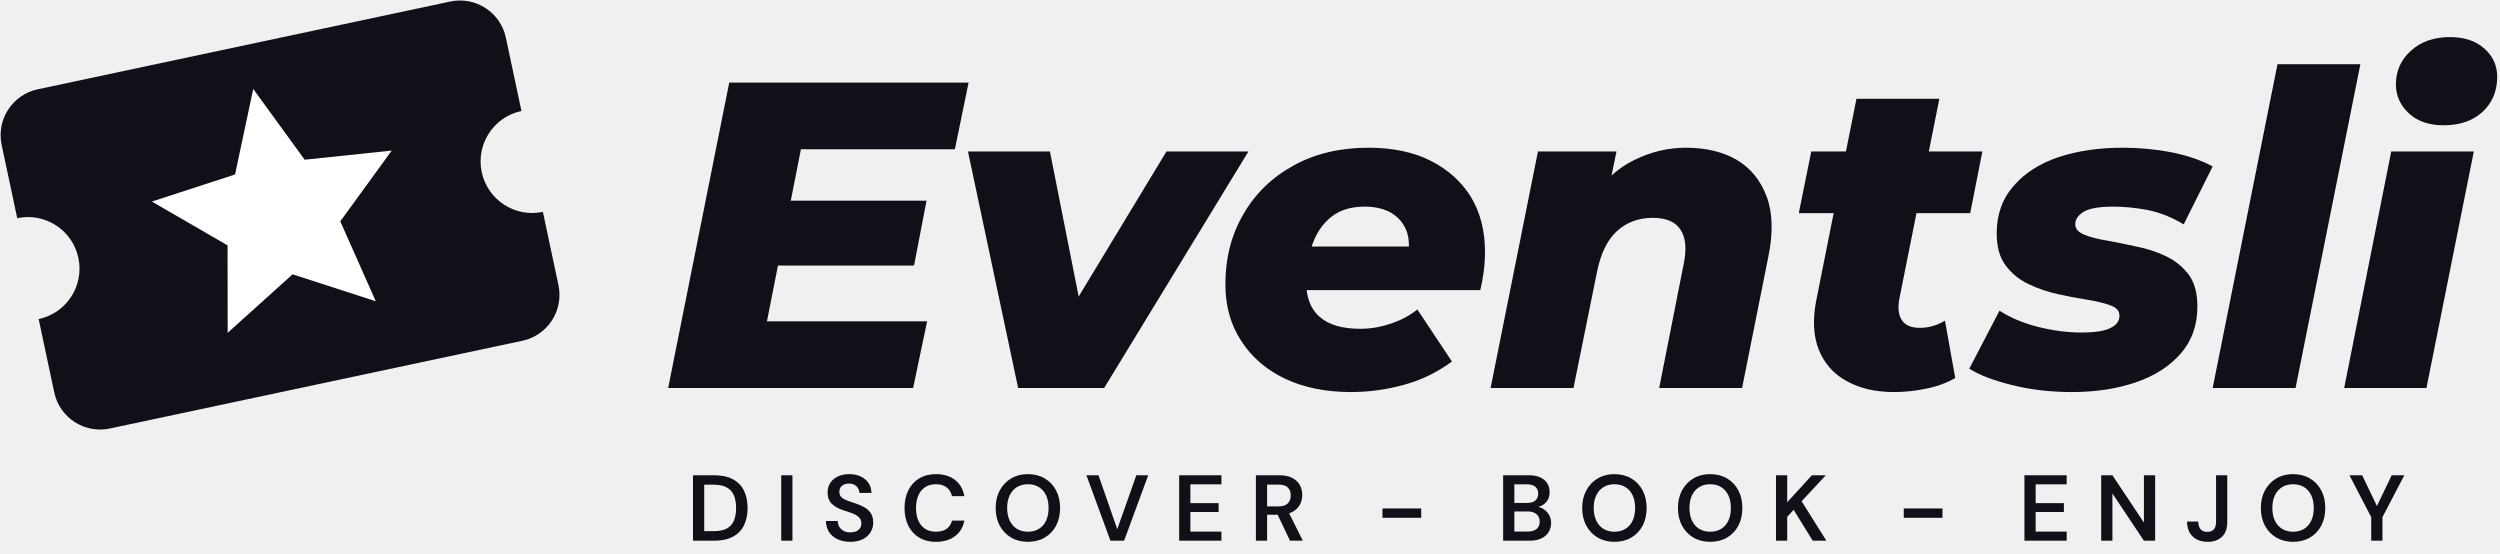
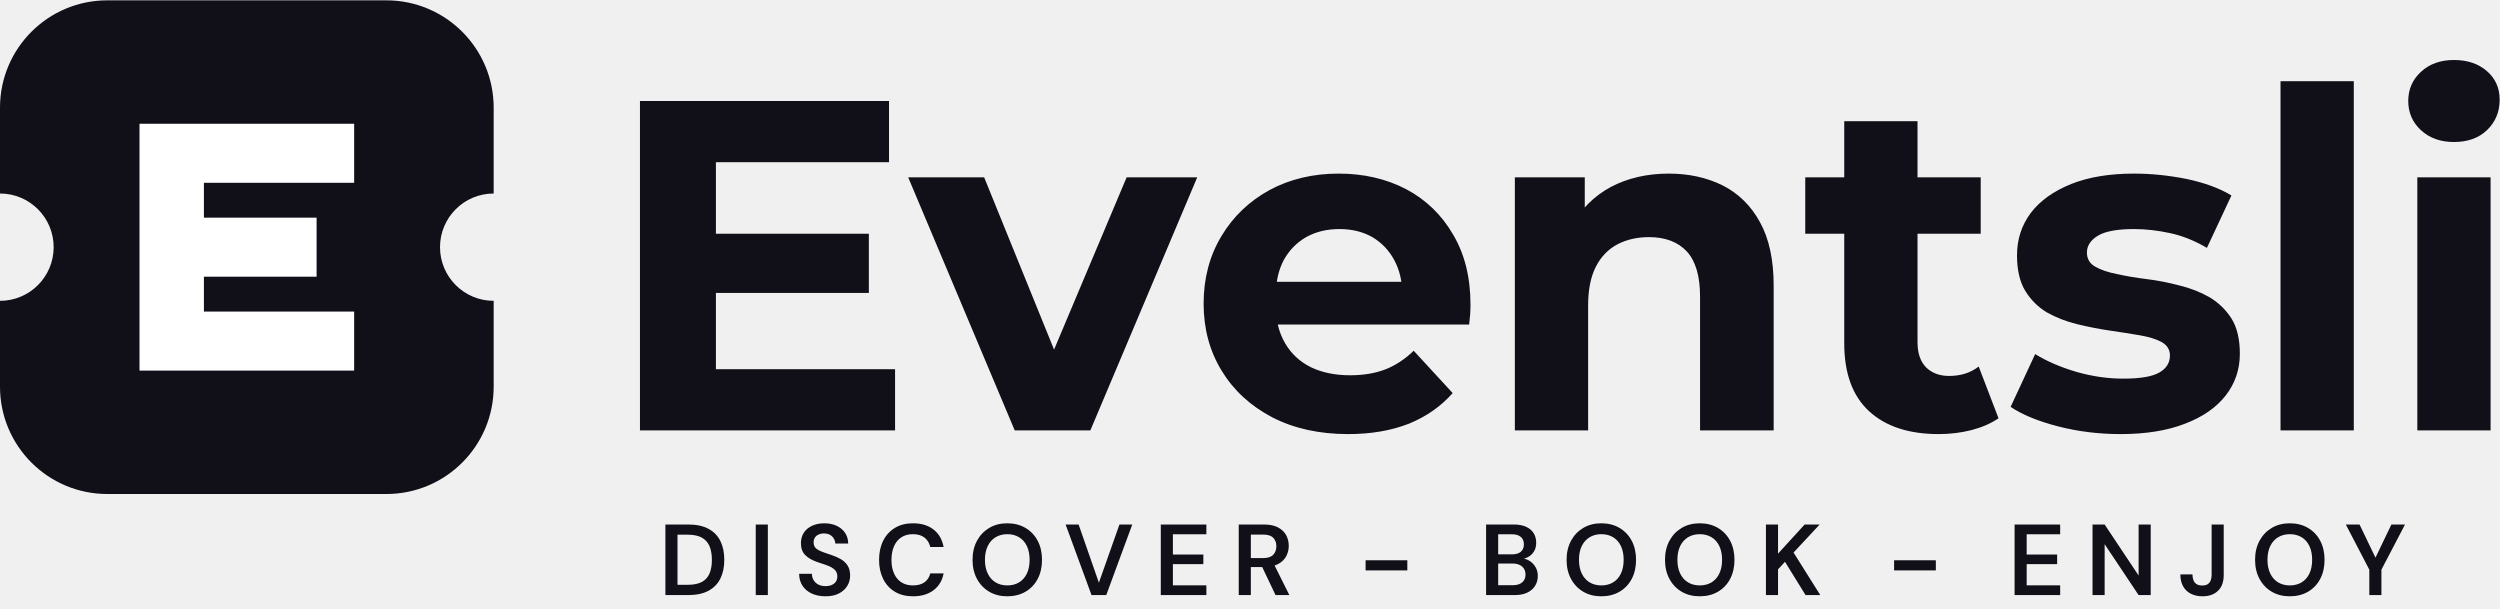
- <svg xmlns="http://www.w3.org/2000/svg" viewBox="0 -11.5 802.2 177.5" width="3208.8" height="710">
-   <g transform="translate(0 -11.50) scale(0.376)">
-     <path d="M32.2 76.2L384.3 1.3A40 40 0 0 1 431.7 32.1L445 94.7A44 44 0 0 0 463.3 180.8L476.6 243.4A40 40 0 0 1 445.8 290.8L93.7 365.7A40 40 0 0 1 46.3 334.9L33 272.3A44 44 0 0 0 14.7 186.2L1.4 123.6A40 40 0 0 1 32.2 76.2Z" fill="#111018" />
-     <path d="M216.1 75.9L260 136.3L334.3 128.5L290.4 188.9L320.7 257.1L249.7 234.1L194.3 284L194.2 209.4L129.6 172L200.6 148.9Z" fill="#FFFFFF" />
+ <svg xmlns="http://www.w3.org/2000/svg" viewBox="0 -17.0 743.8 180.9" width="2975.2" height="724">
+   <g transform="translate(0 -16.95) scale(0.3193)">
+     <path d="M100 0H360A100 100 0 0 1 460 100V180A50 50 0 0 0 460 280V360A100 100 0 0 1 360 460H100A100 100 0 0 1 0 360V280A50 50 0 0 0 0 180V100A100 100 0 0 1 100 0Z" fill="#111018" />
+     <path d="M130 115H330V170H190V202.5H295V257.5H190V290H330V345H130Z" fill="#FFFFFF" />
  </g>
-   <g transform="translate(212.2 113.0)">
-     <path d="M35.6-39.3L39.6-60.1L85.1-60.1L81.1-39.3L35.6-39.3ZM44.8-76.6L33.9-21.4L85.3-21.4L80.8 0L2.2 0L21.8-98.0L98.6-98.0L94.2-76.6L44.8-76.6ZM142.1 0L114.5 0L98.4-75.9L124.7-75.9L137.3-12.3L123.6-12.3L162.1-75.9L188.4-75.9L142.1 0ZM221.3 1.3L221.3 1.3Q209.2 1.3 200.1-3.0Q191.1-7.3 186.1-15.1Q181.0-22.8 181.0-33.3L181.0-33.3Q181.0-45.9 186.8-55.8Q192.5-65.7 202.9-71.4Q213.2-77.1 226.9-77.1L226.9-77.1Q238.6-77.1 246.9-72.9Q255.2-68.7 259.8-61.3Q264.3-53.8 264.3-43.8L264.3-43.8Q264.3-40.5 263.9-37.4Q263.5-34.3 262.8-31.4L262.8-31.4L201.9-31.4L204.4-45.4L250.5-45.4L239.4-41.3Q240.5-46.8 239.1-50.5Q237.6-54.2 234.2-56.2Q230.7-58.2 225.7-58.2L225.7-58.2Q219.2-58.2 215.1-55.0Q211.0-51.8 209.0-46.3Q206.9-40.7 206.9-34.3L206.9-34.3Q206.9-26.5 211.3-22.8Q215.6-19.0 224.3-19.0L224.3-19.0Q229.3-19.0 234.2-20.7Q239.0-22.3 242.6-25.2L242.6-25.2L253.7-8.5Q246.5-3.2 238.2-1.0Q229.9 1.3 221.3 1.3ZM328.7-77.1L328.7-77.1Q338.4-77.1 345.1-73.2Q351.8-69.2 354.7-61.4Q357.6-53.6 355.2-42.0L355.2-42.0L346.8 0L320.2 0L328.0-39.5Q329.6-46.8 327.1-50.7Q324.7-54.6 318.1-54.6L318.1-54.6Q311.4-54.6 306.7-50.4Q302.1-46.2 300.3-37.5L300.3-37.5L292.7 0L266.1 0L281.3-75.9L306.5-75.9L302.1-54.6L298.8-60.8Q304.2-69.3 312.3-73.2Q320.3-77.1 328.7-77.1ZM395.5 1.3L395.5 1.3Q386.7 1.3 380.4-2.2Q374.1-5.6 371.4-12.3Q368.8-18.9 370.6-28.1L370.6-28.1L383.5-92.8L410.1-92.8L397.2-28.3Q396.5-23.9 398.2-21.6Q399.8-19.3 403.9-19.3L403.9-19.3Q406-19.3 408.0-19.9Q409.9-20.4 411.9-21.6L411.9-21.6L415.2-3.2Q411.0-0.8 405.9 0.2Q400.8 1.3 395.5 1.3ZM420-56.1L365.0-56.1L369.0-75.9L423.9-75.9L420-56.1ZM452.6 1.3L452.6 1.3Q442.5 1.3 433.6-0.9Q424.6-3.1 419.7-6.2L419.7-6.2L429.4-24.8Q434.7-21.4 441.8-19.6Q449.0-17.8 455.7-17.8L455.7-17.8Q462.3-17.8 465.1-19.3Q467.9-20.7 467.9-23.2L467.9-23.2Q467.9-25.5 465.0-26.5Q462.1-27.6 457.7-28.3Q453.2-29.0 448.2-30.1Q443.2-31.2 438.8-33.3Q434.3-35.4 431.4-39.3Q428.5-43.1 428.5-49.6L428.5-49.6Q428.5-58.7 433.9-64.8Q439.2-71.0 448.4-74.1Q457.5-77.1 469.0-77.1L469.0-77.1Q477.1-77.1 484.7-75.6Q492.2-74.1 497.8-71.1L497.8-71.1L488.5-52.5Q482.9-55.9 477.0-57.1Q471.1-58.2 465.9-58.2L465.9-58.2Q459.3-58.2 456.5-56.6Q453.7-54.9 453.7-52.5L453.7-52.5Q453.7-50.4 456.6-49.2Q459.5-48.0 463.9-47.3Q468.3-46.5 473.3-45.4Q478.4-44.4 482.8-42.3Q487.2-40.2 490.1-36.4Q492.9-32.6 492.9-26.2L492.9-26.2Q492.9-17.2 487.6-11.1Q482.2-4.9 473.1-1.8Q464.0 1.3 452.6 1.3Z" fill="#111018" />
-     <path d="M524.4 0L497.8 0L518.6-103.9L545.2-103.9L524.4 0ZM566.4 0L540.0 0L555.1-75.9L581.6-75.9L566.4 0ZM571.9-84.3L571.9-84.3Q564.9-84.3 560.8-88.1Q556.6-92.0 556.6-97.4L556.6-97.4Q556.6-103.9 561.4-108.2Q566.2-112.6 573.9-112.6L573.9-112.6Q580.9-112.6 585.0-108.9Q589.1-105.3 589.1-99.8L589.1-99.8Q589.1-93.0 584.4-88.6Q579.7-84.3 571.9-84.3Z" fill="#111018" />
+   <g transform="translate(178.8 111.0)">
+     <path d="M87.5 0L11.6 0L11.6-98.0L85.7-98.0L85.7-79.8L34.2-79.8L34.2-18.2L87.5-18.2L87.5 0ZM79.7-40.9L32.5-40.9L32.5-58.5L79.7-58.5L79.7-40.9ZM145.6 0L123.1 0L91.4-75.3L114.0-75.3L140.3-10.5L129.1-10.5L156.4-75.3L177.4-75.3L145.6 0ZM222.3 1.1L222.3 1.1Q209.4 1.1 199.7-3.9Q190.0-9.0 184.7-17.7Q179.3-26.5 179.3-37.7L179.3-37.7Q179.3-49.0 184.6-57.8Q189.8-66.5 198.9-71.5Q208.0-76.4 219.5-76.4L219.5-76.4Q230.6-76.4 239.5-71.8Q248.4-67.1 253.5-58.3Q258.7-49.6 258.7-37.4L258.7-37.4Q258.7-36.1 258.6-34.5Q258.4-32.9 258.3-31.5L258.3-31.5L197.1-31.5L197.1-44.2L246.8-44.2L238.4-40.5Q238.4-46.3 236.0-50.7Q233.7-55.0 229.5-57.5Q225.3-59.9 219.7-59.9L219.7-59.9Q214.1-59.9 209.8-57.5Q205.5-55.0 203.1-50.6Q200.8-46.2 200.8-40.2L200.8-40.2L200.8-36.8Q200.8-30.7 203.5-26.0Q206.2-21.3 211.2-18.8Q216.2-16.4 222.9-16.4L222.9-16.4Q228.9-16.4 233.5-18.2Q238.0-20.0 241.8-23.7L241.8-23.7L253.4-11.1Q248.2-5.2 240.4-2.0Q232.5 1.1 222.3 1.1ZM293.7 0L271.9 0L271.9-75.3L292.7-75.3L292.7-54.5L288.8-60.8Q292.9-68.3 300.4-72.4Q308-76.4 317.7-76.4L317.7-76.4Q326.6-76.4 333.7-72.9Q340.8-69.3 344.8-62.0Q348.9-54.6 348.9-43.1L348.9-43.1L348.9 0L327.0 0L327.0-39.8Q327.0-48.9 323.1-53.2Q319.1-57.5 311.8-57.5L311.8-57.5Q306.6-57.5 302.5-55.4Q298.3-53.2 296.0-48.7Q293.7-44.2 293.7-37.2L293.7-37.2L293.7 0ZM398.0 1.1L398.0 1.1Q384.7 1.1 377.3-5.7Q369.9-12.5 369.9-25.9L369.9-25.9L369.9-92.0L391.7-92.0L391.7-26.2Q391.7-21.4 394.2-18.8Q396.8-16.2 401.1-16.2L401.1-16.2Q406.3-16.2 409.9-19.0L409.9-19.0L415.8-3.6Q412.4-1.3 407.8-0.1Q403.1 1.1 398.0 1.1ZM410.5-58.5L358.3-58.5L358.3-75.3L410.5-75.3L410.5-58.5ZM452.1 1.1L452.1 1.1Q442.4 1.1 433.5-1.2Q424.6-3.5 419.4-7.0L419.4-7.0L426.7-22.7Q431.9-19.5 439.0-17.4Q446.0-15.4 452.9-15.4L452.9-15.4Q460.5-15.4 463.6-17.2Q466.8-19.0 466.8-22.3L466.8-22.3Q466.8-24.9 464.3-26.3Q461.9-27.6 457.8-28.3Q453.7-29.0 448.9-29.7Q444.1-30.4 439.2-31.6Q434.3-32.8 430.2-35.1Q426.2-37.5 423.7-41.6Q421.3-45.6 421.3-52.1L421.3-52.1Q421.3-59.2 425.4-64.7Q429.5-70.1 437.4-73.3Q445.2-76.4 456.1-76.4L456.1-76.4Q463.8-76.4 471.8-74.8Q479.8-73.1 485.1-69.9L485.1-69.9L477.8-54.3Q472.4-57.5 466.8-58.7Q461.3-59.9 456.1-59.9L456.1-59.9Q448.8-59.9 445.5-58.0Q442.1-56.0 442.1-52.9L442.1-52.9Q442.1-50.1 444.6-48.7Q447.0-47.3 451.1-46.5Q455.1-45.6 460.0-45.0Q464.8-44.4 469.7-43.1Q474.6-41.9 478.6-39.6Q482.6-37.2 485.1-33.3Q487.6-29.3 487.6-22.8L487.6-22.8Q487.6-15.8 483.4-10.4Q479.2-5.0 471.3-2.0Q463.4 1.1 452.1 1.1Z" fill="#111018" />
+     <path d="M521.5 0L499.7 0L499.7-103.9L521.5-103.9L521.5 0ZM562.2 0L540.4 0L540.4-75.3L562.2-75.3L562.2 0ZM551.3-85.8L551.3-85.8Q545.3-85.8 541.5-89.3Q537.7-92.8 537.7-98.0L537.7-98.0Q537.7-103.2 541.5-106.7Q545.3-110.2 551.3-110.2L551.3-110.2Q557.3-110.2 561.1-106.9Q564.9-103.6 564.9-98.4L564.9-98.4Q564.9-93.0 561.2-89.4Q557.5-85.8 551.3-85.8Z" fill="#111018" />
  </g>
-   <path d="M229.15 162L222.37 162L222.37 141L229.15 141Q232.81 141 235.19 142.29Q237.58 143.58 238.73 145.94Q239.89 148.29 239.89 151.53L239.89 151.53Q239.89 154.71 238.73 157.06Q237.58 159.42 235.19 160.71Q232.81 162 229.15 162L229.15 162ZM225.97 144.03L225.97 158.94L228.97 158.94Q231.70 158.94 233.27 158.06Q234.85 157.17 235.52 155.50Q236.20 153.84 236.20 151.53L236.20 151.53Q236.20 149.19 235.52 147.53Q234.85 145.86 233.27 144.94Q231.70 144.03 228.97 144.03L228.97 144.03L225.97 144.03ZM254.28 162L250.68 162L250.68 141L254.28 141L254.28 162ZM272.85 162.36L272.85 162.36Q270.57 162.36 268.80 161.55Q267.03 160.74 266.04 159.24Q265.05 157.74 265.02 155.67L265.02 155.67L268.83 155.67Q268.83 156.72 269.32 157.54Q269.82 158.37 270.70 158.85Q271.59 159.33 272.85 159.33L272.85 159.33Q273.93 159.33 274.72 158.99Q275.52 158.64 275.95 158.00Q276.39 157.35 276.39 156.48L276.39 156.48Q276.39 155.49 275.92 154.84Q275.46 154.20 274.65 153.75Q273.84 153.30 272.79 152.96Q271.74 152.61 270.57 152.22L270.57 152.22Q268.08 151.38 266.82 150.07Q265.56 148.77 265.56 146.58L265.56 146.58Q265.56 144.75 266.43 143.43Q267.30 142.11 268.87 141.38Q270.45 140.64 272.52 140.64L272.52 140.64Q274.62 140.64 276.19 141.39Q277.77 142.14 278.68 143.47Q279.60 144.81 279.63 146.67L279.63 146.67L275.79 146.67Q275.76 145.89 275.37 145.22Q274.98 144.54 274.24 144.10Q273.51 143.67 272.46 143.67L272.46 143.67Q271.56 143.64 270.85 143.96Q270.15 144.27 269.74 144.85Q269.34 145.44 269.34 146.31L269.34 146.31Q269.34 147.15 269.71 147.71Q270.09 148.26 270.81 148.63Q271.53 149.01 272.49 149.34Q273.45 149.67 274.59 150.06L274.59 150.06Q276.15 150.57 277.42 151.31Q278.70 152.04 279.45 153.21Q280.20 154.38 280.20 156.24L280.20 156.24Q280.20 157.86 279.36 159.25Q278.52 160.65 276.90 161.50Q275.28 162.36 272.85 162.36ZM300.32 162.36L300.32 162.36Q297.20 162.36 294.94 161.00Q292.67 159.63 291.46 157.19Q290.24 154.74 290.24 151.53L290.24 151.53Q290.24 148.29 291.46 145.84Q292.67 143.40 294.94 142.02Q297.20 140.64 300.32 140.64L300.32 140.64Q304.07 140.64 306.44 142.49Q308.81 144.33 309.44 147.69L309.44 147.69L305.48 147.69Q305.06 145.92 303.77 144.90Q302.48 143.88 300.29 143.88L300.29 143.88Q298.31 143.88 296.89 144.80Q295.46 145.71 294.70 147.44Q293.93 149.16 293.93 151.53L293.93 151.53Q293.93 153.90 294.70 155.59Q295.46 157.29 296.89 158.21Q298.31 159.12 300.29 159.12L300.29 159.12Q302.48 159.12 303.77 158.18Q305.06 157.23 305.48 155.55L305.48 155.55L309.44 155.55Q308.84 158.73 306.46 160.54Q304.07 162.36 300.32 162.36ZM329.81 162.36L329.81 162.36Q326.78 162.36 324.45 161.00Q322.13 159.63 320.81 157.19Q319.49 154.74 319.49 151.50L319.49 151.50Q319.49 148.29 320.81 145.84Q322.13 143.40 324.45 142.02Q326.78 140.64 329.81 140.64L329.81 140.64Q332.90 140.64 335.24 142.02Q337.58 143.40 338.87 145.84Q340.16 148.29 340.16 151.50L340.16 151.50Q340.16 154.74 338.87 157.19Q337.58 159.63 335.24 161.00Q332.90 162.36 329.81 162.36ZM329.84 159.12L329.84 159.12Q331.85 159.12 333.35 158.21Q334.85 157.29 335.66 155.58Q336.47 153.87 336.47 151.50L336.47 151.50Q336.47 149.13 335.66 147.42Q334.85 145.71 333.35 144.80Q331.85 143.88 329.84 143.88L329.84 143.88Q327.83 143.88 326.33 144.80Q324.83 145.71 324.00 147.42Q323.18 149.13 323.18 151.50L323.18 151.50Q323.18 153.87 324.00 155.58Q324.83 157.29 326.33 158.21Q327.83 159.12 329.84 159.12ZM360.70 162L356.32 162L348.61 141L352.48 141L358.51 158.31L358.51 158.31L364.63 141L368.44 141L360.70 162ZM391.93 162L378.37 162L378.37 141L391.93 141L391.93 143.91L381.97 143.91L381.97 149.94L391.03 149.94L391.03 152.79L381.97 152.79L381.97 159.09L391.93 159.09L391.93 162ZM406.59 162L402.99 162L402.99 141L410.52 141Q413.01 141 414.65 141.85Q416.28 142.71 417.08 144.13Q417.87 145.56 417.87 147.36L417.87 147.36Q417.87 149.04 417.09 150.48Q416.31 151.92 414.66 152.79Q413.01 153.66 410.43 153.66L410.43 153.66L406.59 153.66L406.59 162ZM418.05 162L413.94 162L409.53 152.73L413.43 152.73L418.05 162ZM406.59 144L406.59 150.99L410.28 150.99Q412.29 150.99 413.24 150.01Q414.18 149.04 414.18 147.45L414.18 147.45Q414.18 145.89 413.25 144.94Q412.32 144 410.28 144L410.28 144L406.59 144ZM456.03 154.65L443.61 154.65L443.61 151.65L456.03 151.65L456.03 154.65ZM490.85 162L482.33 162L482.33 141L490.55 141Q492.77 141 494.25 141.69Q495.74 142.38 496.49 143.59Q497.24 144.81 497.24 146.40L497.24 146.40Q497.24 147.99 496.55 149.07Q495.86 150.15 494.73 150.72Q493.61 151.29 492.29 151.41L492.29 151.41L492.74 151.08Q494.15 151.11 495.27 151.83Q496.40 152.55 497.06 153.71Q497.72 154.86 497.72 156.27L497.72 156.27Q497.72 157.92 496.92 159.22Q496.13 160.53 494.60 161.26Q493.07 162 490.85 162L490.85 162ZM485.93 152.61L485.93 159.06L490.31 159.06Q492.08 159.06 493.07 158.22Q494.06 157.38 494.06 155.88L494.06 155.88Q494.06 154.38 493.04 153.50Q492.02 152.61 490.25 152.61L490.25 152.61L485.93 152.61ZM485.93 143.91L485.93 149.88L490.04 149.88Q491.78 149.88 492.68 149.09Q493.58 148.29 493.58 146.88L493.58 146.88Q493.58 145.50 492.68 144.71Q491.78 143.91 490.01 143.91L490.01 143.91L485.93 143.91ZM518.02 162.36L518.02 162.36Q514.99 162.36 512.67 161.00Q510.34 159.63 509.02 157.19Q507.70 154.74 507.70 151.50L507.70 151.50Q507.70 148.29 509.02 145.84Q510.34 143.40 512.67 142.02Q514.99 140.64 518.02 140.64L518.02 140.64Q521.11 140.64 523.45 142.02Q525.79 143.40 527.08 145.84Q528.37 148.29 528.37 151.50L528.37 151.50Q528.37 154.74 527.08 157.19Q525.79 159.63 523.45 161.00Q521.11 162.36 518.02 162.36ZM518.05 159.12L518.05 159.12Q520.06 159.12 521.56 158.21Q523.06 157.29 523.87 155.58Q524.68 153.87 524.68 151.50L524.68 151.50Q524.68 149.13 523.87 147.42Q523.06 145.71 521.56 144.80Q520.06 143.88 518.05 143.88L518.05 143.88Q516.04 143.88 514.54 144.80Q513.04 145.71 512.22 147.42Q511.39 149.13 511.39 151.50L511.39 151.50Q511.39 153.87 512.22 155.58Q513.04 157.29 514.54 158.21Q516.04 159.12 518.05 159.12ZM548.74 162.36L548.74 162.36Q545.71 162.36 543.38 161.00Q541.06 159.63 539.74 157.19Q538.42 154.74 538.42 151.50L538.42 151.50Q538.42 148.29 539.74 145.84Q541.06 143.40 543.38 142.02Q545.71 140.64 548.74 140.64L548.74 140.64Q551.83 140.64 554.17 142.02Q556.51 143.40 557.80 145.84Q559.09 148.29 559.09 151.50L559.09 151.50Q559.09 154.74 557.80 157.19Q556.51 159.63 554.17 161.00Q551.83 162.36 548.74 162.36ZM548.77 159.12L548.77 159.12Q550.78 159.12 552.28 158.21Q553.78 157.29 554.59 155.58Q555.40 153.87 555.40 151.50L555.40 151.50Q555.40 149.13 554.59 147.42Q553.78 145.71 552.28 144.80Q550.78 143.88 548.77 143.88L548.77 143.88Q546.76 143.88 545.26 144.80Q543.76 145.71 542.93 147.42Q542.11 149.13 542.11 151.50L542.11 151.50Q542.11 153.87 542.93 155.58Q543.76 157.29 545.26 158.21Q546.76 159.12 548.77 159.12ZM573.48 162L569.88 162L569.88 141L573.48 141L573.48 149.67L581.40 141L585.87 141L578.10 149.34L586.05 162L581.67 162L575.55 152.10L573.48 154.35L573.48 162ZM623.30 154.65L610.88 154.65L610.88 151.65L623.30 151.65L623.30 154.65ZM663.16 162L649.60 162L649.60 141L663.16 141L663.16 143.91L653.20 143.91L653.20 149.94L662.26 149.94L662.26 152.79L653.20 152.79L653.20 159.09L663.16 159.09L663.16 162ZM677.83 162L674.23 162L674.23 141L677.83 141L687.94 156.18L687.94 156.18L687.94 141L691.54 141L691.54 162L687.94 162L677.83 146.85L677.83 146.85L677.83 162ZM708.39 162.36L708.39 162.36Q706.38 162.36 704.90 161.59Q703.41 160.83 702.60 159.38Q701.79 157.92 701.79 155.85L701.79 155.85L705.39 155.85Q705.39 156.84 705.69 157.59Q705.99 158.34 706.64 158.75Q707.28 159.15 708.30 159.15L708.30 159.15Q709.32 159.15 709.92 158.76Q710.52 158.37 710.81 157.66Q711.09 156.96 711.09 156.03L711.09 156.03L711.09 141L714.69 141L714.69 156.03Q714.69 159.09 713.00 160.72Q711.30 162.36 708.39 162.36ZM735.78 162.36L735.78 162.36Q732.75 162.36 730.42 161.00Q728.10 159.63 726.78 157.19Q725.46 154.74 725.46 151.50L725.46 151.50Q725.46 148.29 726.78 145.84Q728.10 143.40 730.42 142.02Q732.75 140.64 735.78 140.64L735.78 140.64Q738.87 140.64 741.21 142.02Q743.55 143.40 744.84 145.84Q746.13 148.29 746.13 151.50L746.13 151.50Q746.13 154.74 744.84 157.19Q743.55 159.63 741.21 161.00Q738.87 162.36 735.78 162.36ZM735.81 159.12L735.81 159.12Q737.82 159.12 739.32 158.21Q740.82 157.29 741.63 155.58Q742.44 153.87 742.44 151.50L742.44 151.50Q742.44 149.13 741.63 147.42Q740.82 145.71 739.32 144.80Q737.82 143.88 735.81 143.88L735.81 143.88Q733.80 143.88 732.30 144.80Q730.80 145.71 729.97 147.42Q729.15 149.13 729.15 151.50L729.15 151.50Q729.15 153.87 729.97 155.58Q730.80 157.29 732.30 158.21Q733.80 159.12 735.81 159.12ZM764.48 162L760.88 162L760.88 154.44L753.89 141L757.97 141L763.10 151.68L762.32 151.68L767.45 141L771.50 141L764.48 154.44L764.48 162Z" fill="#111018" />
+   <path d="M204.75 160L197.97 160L197.97 139L204.75 139Q208.41 139 210.80 140.29Q213.18 141.58 214.34 143.94Q215.49 146.29 215.49 149.53L215.49 149.53Q215.49 152.71 214.34 155.06Q213.18 157.42 210.80 158.71Q208.41 160 204.75 160L204.75 160ZM201.57 142.03L201.57 156.94L204.57 156.94Q207.30 156.94 208.88 156.06Q210.45 155.17 211.13 153.50Q211.80 151.84 211.80 149.53L211.80 149.53Q211.80 147.19 211.13 145.53Q210.45 143.86 208.88 142.94Q207.30 142.03 204.57 142.03L204.57 142.03L201.57 142.03ZM228.45 160L224.85 160L224.85 139L228.45 139L228.45 160ZM245.58 160.36L245.58 160.36Q243.30 160.36 241.53 159.55Q239.76 158.74 238.77 157.24Q237.78 155.74 237.75 153.67L237.75 153.67L241.56 153.67Q241.56 154.72 242.06 155.54Q242.55 156.37 243.44 156.85Q244.32 157.33 245.58 157.33L245.58 157.33Q246.66 157.33 247.46 156.99Q248.25 156.64 248.69 156.00Q249.12 155.35 249.12 154.48L249.12 154.48Q249.12 153.49 248.66 152.84Q248.19 152.20 247.38 151.75Q246.57 151.30 245.52 150.96Q244.47 150.61 243.30 150.22L243.30 150.22Q240.81 149.38 239.55 148.07Q238.29 146.77 238.29 144.58L238.29 144.58Q238.29 142.75 239.16 141.43Q240.03 140.11 241.61 139.38Q243.18 138.64 245.25 138.64L245.25 138.64Q247.35 138.64 248.93 139.39Q250.50 140.14 251.42 141.47Q252.33 142.81 252.36 144.67L252.36 144.67L248.52 144.67Q248.49 143.89 248.10 143.22Q247.71 142.54 246.98 142.10Q246.24 141.67 245.19 141.67L245.19 141.67Q244.29 141.64 243.59 141.96Q242.88 142.27 242.48 142.85Q242.07 143.44 242.07 144.31L242.07 144.31Q242.07 145.15 242.45 145.71Q242.82 146.26 243.54 146.63Q244.26 147.01 245.22 147.34Q246.18 147.67 247.32 148.06L247.32 148.06Q248.88 148.57 250.16 149.31Q251.43 150.04 252.18 151.21Q252.93 152.38 252.93 154.24L252.93 154.24Q252.93 155.86 252.09 157.25Q251.25 158.65 249.63 159.50Q248.01 160.36 245.58 160.36ZM271.62 160.36L271.62 160.36Q268.50 160.36 266.24 159.00Q263.97 157.63 262.76 155.19Q261.54 152.74 261.54 149.53L261.54 149.53Q261.54 146.29 262.76 143.84Q263.97 141.40 266.24 140.02Q268.50 138.64 271.62 138.64L271.62 138.64Q275.37 138.64 277.74 140.49Q280.11 142.33 280.74 145.69L280.74 145.69L276.78 145.69Q276.36 143.92 275.07 142.90Q273.78 141.88 271.59 141.88L271.59 141.88Q269.61 141.88 268.19 142.80Q266.76 143.71 266.00 145.44Q265.23 147.16 265.23 149.53L265.23 149.53Q265.23 151.90 266.00 153.59Q266.76 155.29 268.19 156.21Q269.61 157.12 271.59 157.12L271.59 157.12Q273.78 157.12 275.07 156.18Q276.36 155.23 276.78 153.55L276.78 153.55L280.74 153.55Q280.14 156.73 277.76 158.54Q275.37 160.36 271.62 160.36ZM299.67 160.36L299.67 160.36Q296.64 160.36 294.32 159.00Q291.99 157.63 290.67 155.19Q289.35 152.74 289.35 149.50L289.35 149.50Q289.35 146.29 290.67 143.84Q291.99 141.40 294.32 140.02Q296.64 138.64 299.67 138.64L299.67 138.64Q302.76 138.64 305.10 140.02Q307.44 141.40 308.73 143.84Q310.02 146.29 310.02 149.50L310.02 149.50Q310.02 152.74 308.73 155.19Q307.44 157.63 305.10 159.00Q302.76 160.36 299.67 160.36ZM299.70 157.12L299.70 157.12Q301.71 157.12 303.21 156.21Q304.71 155.29 305.52 153.58Q306.33 151.87 306.33 149.50L306.33 149.50Q306.33 147.13 305.52 145.42Q304.71 143.71 303.21 142.80Q301.71 141.88 299.70 141.88L299.70 141.88Q297.69 141.88 296.19 142.80Q294.69 143.71 293.87 145.42Q293.04 147.13 293.04 149.50L293.04 149.50Q293.04 151.87 293.87 153.58Q294.69 155.29 296.19 156.21Q297.69 157.12 299.70 157.12ZM329.13 160L324.75 160L317.04 139L320.91 139L326.94 156.31L326.94 156.31L333.06 139L336.87 139L329.13 160ZM358.92 160L345.36 160L345.36 139L358.92 139L358.92 141.91L348.96 141.91L348.96 147.94L358.02 147.94L358.02 150.79L348.96 150.79L348.96 157.09L358.92 157.09L358.92 160ZM372.15 160L368.55 160L368.55 139L376.08 139Q378.57 139 380.21 139.85Q381.84 140.71 382.64 142.13Q383.43 143.56 383.43 145.36L383.43 145.36Q383.43 147.04 382.65 148.48Q381.87 149.92 380.22 150.79Q378.57 151.66 375.99 151.66L375.99 151.66L372.15 151.66L372.15 160ZM383.61 160L379.50 160L375.09 150.73L378.99 150.73L383.61 160ZM372.15 142L372.15 148.99L375.84 148.99Q377.85 148.99 378.80 148.01Q379.74 147.04 379.74 145.45L379.74 145.45Q379.74 143.89 378.81 142.94Q377.88 142 375.84 142L375.84 142L372.15 142ZM418.71 152.65L406.29 152.65L406.29 149.65L418.71 149.65L418.71 152.65ZM450.66 160L442.14 160L442.14 139L450.36 139Q452.58 139 454.07 139.69Q455.55 140.38 456.30 141.59Q457.05 142.81 457.05 144.40L457.05 144.40Q457.05 145.99 456.36 147.07Q455.67 148.15 454.55 148.72Q453.42 149.29 452.10 149.41L452.10 149.41L452.55 149.08Q453.96 149.11 455.09 149.83Q456.21 150.55 456.87 151.71Q457.53 152.86 457.53 154.27L457.53 154.27Q457.53 155.92 456.74 157.22Q455.94 158.53 454.41 159.26Q452.88 160 450.66 160L450.66 160ZM445.74 150.61L445.74 157.06L450.12 157.06Q451.89 157.06 452.88 156.22Q453.87 155.38 453.87 153.88L453.87 153.88Q453.87 152.38 452.85 151.50Q451.83 150.61 450.06 150.61L450.06 150.61L445.74 150.61ZM445.74 141.91L445.74 147.88L449.85 147.88Q451.59 147.88 452.49 147.09Q453.39 146.29 453.39 144.88L453.39 144.88Q453.39 143.50 452.49 142.71Q451.59 141.91 449.82 141.91L449.82 141.91L445.74 141.91ZM476.41 160.36L476.41 160.36Q473.38 160.36 471.05 159.00Q468.73 157.63 467.41 155.19Q466.09 152.74 466.09 149.50L466.09 149.50Q466.09 146.29 467.41 143.84Q468.73 141.40 471.05 140.02Q473.38 138.64 476.41 138.64L476.41 138.64Q479.50 138.64 481.84 140.02Q484.18 141.40 485.47 143.84Q486.76 146.29 486.76 149.50L486.76 149.50Q486.76 152.74 485.47 155.19Q484.18 157.63 481.84 159.00Q479.50 160.36 476.41 160.36ZM476.44 157.12L476.44 157.12Q478.45 157.12 479.95 156.21Q481.45 155.29 482.26 153.58Q483.07 151.87 483.07 149.50L483.07 149.50Q483.07 147.13 482.26 145.42Q481.45 143.71 479.95 142.80Q478.45 141.88 476.44 141.88L476.44 141.88Q474.43 141.88 472.93 142.80Q471.43 143.71 470.60 145.42Q469.78 147.13 469.78 149.50L469.78 149.50Q469.78 151.87 470.60 153.58Q471.43 155.29 472.93 156.21Q474.43 157.12 476.44 157.12ZM505.69 160.36L505.69 160.36Q502.66 160.36 500.33 159.00Q498.01 157.63 496.69 155.19Q495.37 152.74 495.37 149.50L495.37 149.50Q495.37 146.29 496.69 143.84Q498.01 141.40 500.33 140.02Q502.66 138.64 505.69 138.64L505.69 138.64Q508.78 138.64 511.12 140.02Q513.46 141.40 514.75 143.84Q516.04 146.29 516.04 149.50L516.04 149.50Q516.04 152.74 514.75 155.19Q513.46 157.63 511.12 159.00Q508.78 160.36 505.69 160.36ZM505.72 157.12L505.72 157.12Q507.73 157.12 509.23 156.21Q510.73 155.29 511.54 153.58Q512.35 151.87 512.35 149.50L512.35 149.50Q512.35 147.13 511.54 145.42Q510.73 143.71 509.23 142.80Q507.73 141.88 505.72 141.88L505.72 141.88Q503.71 141.88 502.21 142.80Q500.71 143.71 499.88 145.42Q499.06 147.13 499.06 149.50L499.06 149.50Q499.06 151.87 499.88 153.58Q500.71 155.29 502.21 156.21Q503.71 157.12 505.72 157.12ZM529.00 160L525.40 160L525.40 139L529.00 139L529.00 147.67L536.92 139L541.39 139L533.62 147.34L541.57 160L537.19 160L531.07 150.10L529.00 152.35L529.00 160ZM575.95 152.65L563.53 152.65L563.53 149.65L575.95 149.65L575.95 152.65ZM612.94 160L599.38 160L599.38 139L612.94 139L612.94 141.91L602.98 141.91L602.98 147.94L612.04 147.94L612.04 150.79L602.98 150.79L602.98 157.09L612.94 157.09L612.94 160ZM626.17 160L622.57 160L622.57 139L626.17 139L636.28 154.18L636.28 154.18L636.28 139L639.88 139L639.88 160L636.28 160L626.17 144.85L626.17 144.85L626.17 160ZM655.30 160.36L655.30 160.36Q653.29 160.36 651.80 159.59Q650.32 158.83 649.51 157.38Q648.70 155.92 648.70 153.85L648.70 153.85L652.30 153.85Q652.30 154.84 652.60 155.59Q652.90 156.34 653.54 156.75Q654.19 157.15 655.21 157.15L655.21 157.15Q656.23 157.15 656.83 156.76Q657.43 156.37 657.71 155.66Q658.00 154.96 658.00 154.03L658.00 154.03L658.00 139L661.60 139L661.60 154.03Q661.60 157.09 659.90 158.72Q658.21 160.36 655.30 160.36ZM681.25 160.36L681.25 160.36Q678.22 160.36 675.89 159.00Q673.57 157.63 672.25 155.19Q670.93 152.74 670.93 149.50L670.93 149.50Q670.93 146.29 672.25 143.84Q673.57 141.40 675.89 140.02Q678.22 138.64 681.25 138.64L681.25 138.64Q684.34 138.64 686.68 140.02Q689.02 141.40 690.31 143.84Q691.60 146.29 691.60 149.50L691.60 149.50Q691.60 152.74 690.31 155.19Q689.02 157.63 686.68 159.00Q684.34 160.36 681.25 160.36ZM681.28 157.12L681.28 157.12Q683.29 157.12 684.79 156.21Q686.29 155.29 687.10 153.58Q687.91 151.87 687.91 149.50L687.91 149.50Q687.91 147.13 687.10 145.42Q686.29 143.71 684.79 142.80Q683.29 141.88 681.28 141.88L681.28 141.88Q679.27 141.88 677.77 142.80Q676.27 143.71 675.44 145.42Q674.62 147.13 674.62 149.50L674.62 149.50Q674.62 151.87 675.44 153.58Q676.27 155.29 677.77 156.21Q679.27 157.12 681.28 157.12ZM708.52 160L704.92 160L704.92 152.44L697.93 139L702.01 139L707.14 149.68L706.36 149.68L711.49 139L715.54 139L708.52 152.44L708.52 160Z" fill="#111018" />
</svg>
